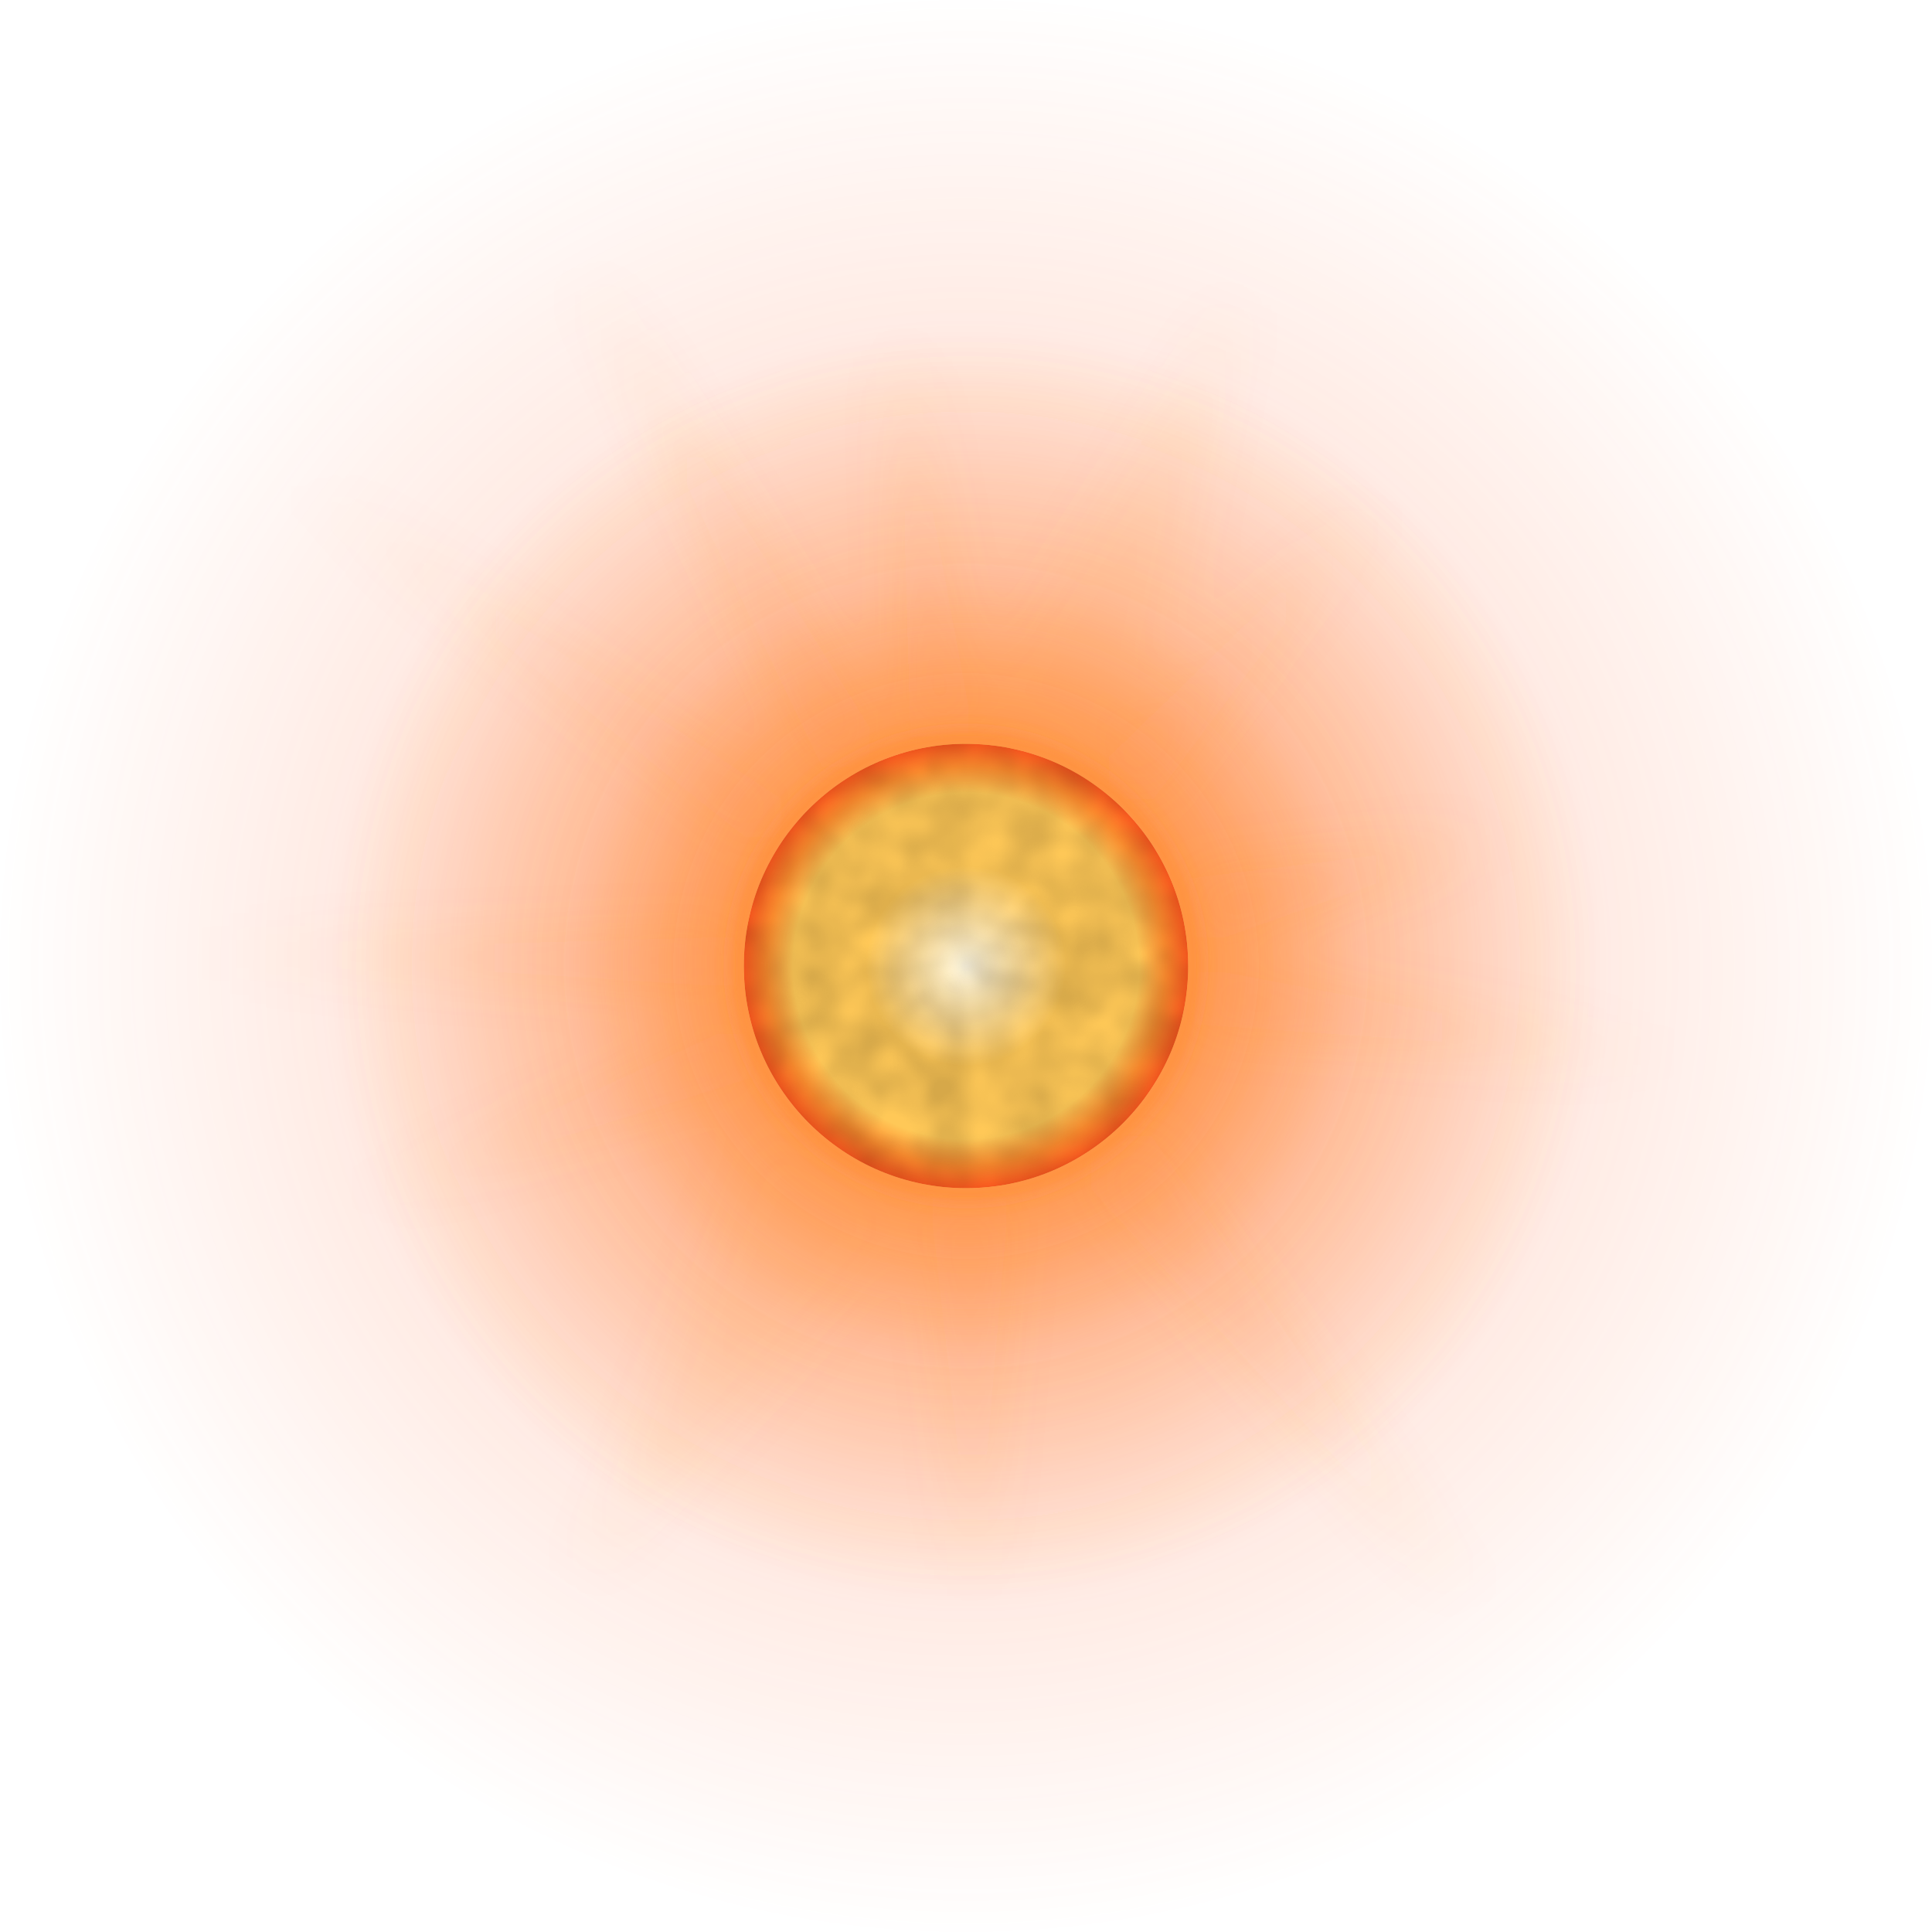
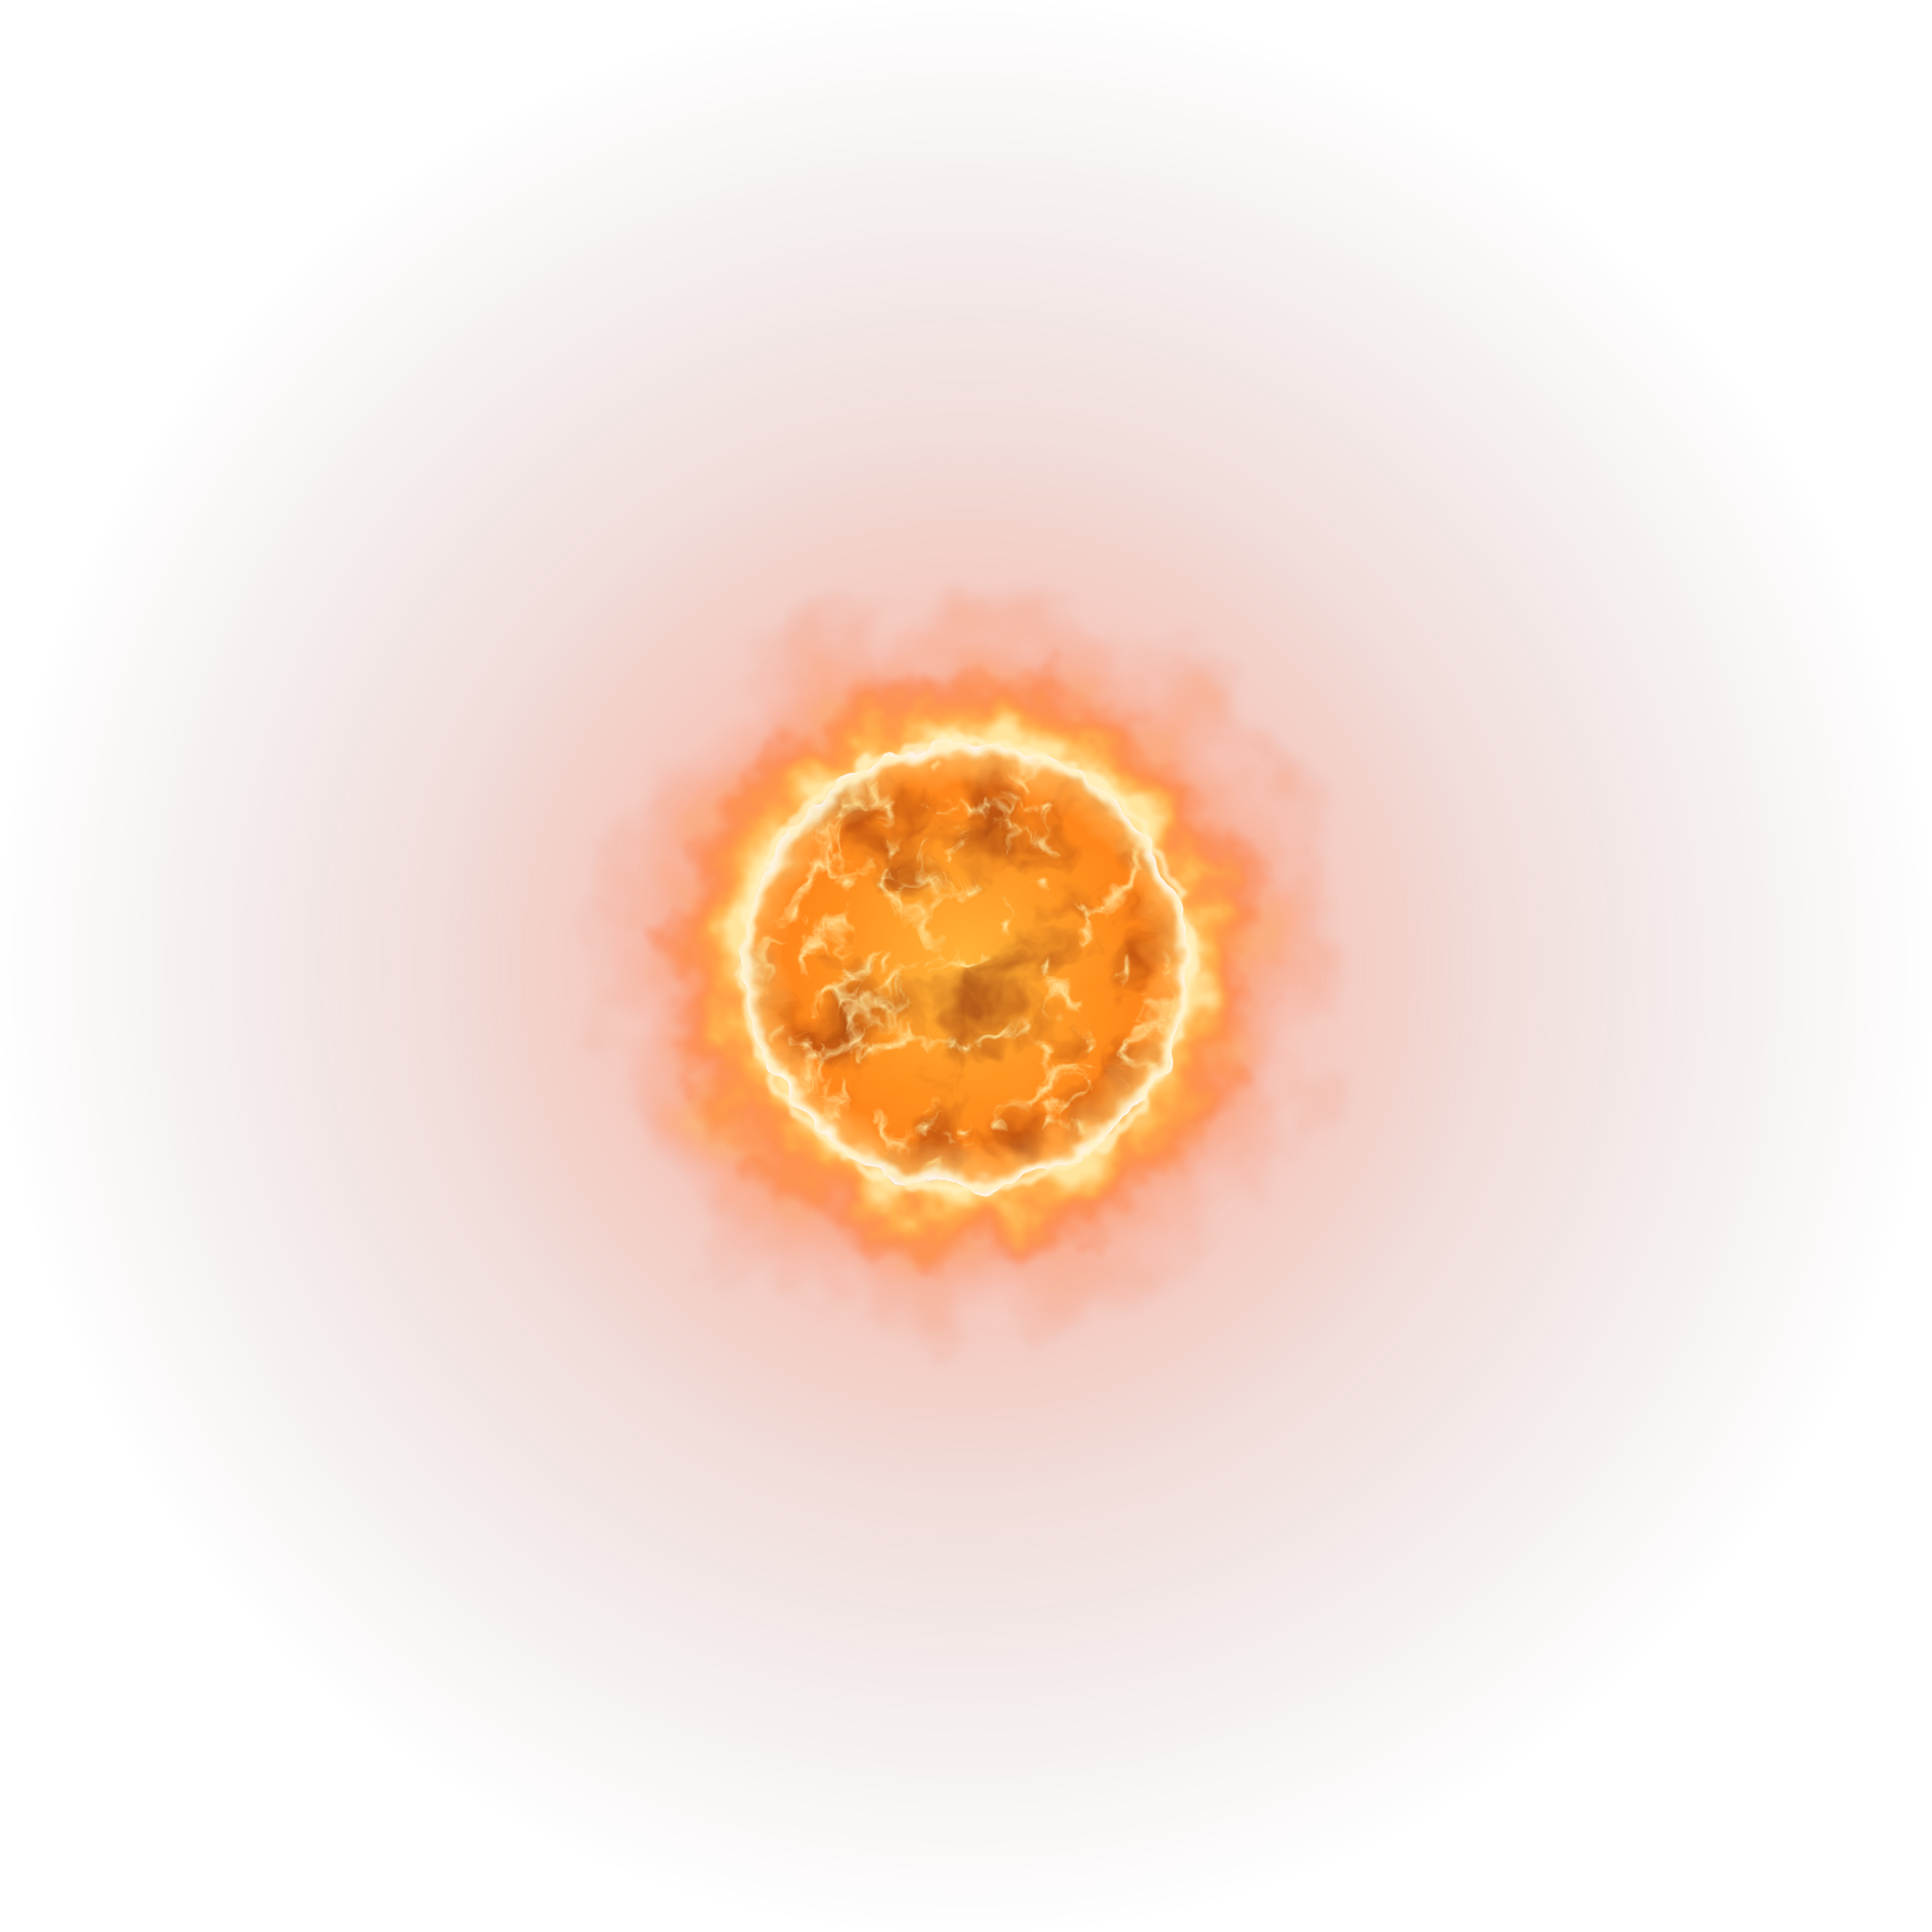
<svg xmlns="http://www.w3.org/2000/svg" width="400" height="400" viewBox="0 0 400 400">
  <defs>
-     <radialGradient id="starGlow" cx="0.5" cy="0.5" r="0.5">
-       <stop offset="0" stop-color="#FF5A1F" stop-opacity="0.50" />
-       <stop offset="0.23" stop-color="#FF5A1F" stop-opacity="0.45" />
-       <stop offset="0.65" stop-color="#FF5A1F" stop-opacity="0.12" />
+     <radialGradient id="starHaze" cx="0.5" cy="0.5" r="0.5">
+       <stop offset="0" stop-color="#FF7A2A" stop-opacity="0.6" />
+       <stop offset="0.23" stop-color="#FF7A2A" stop-opacity="0.52" />
+       <stop offset="0.33" stop-color="#E8461A" stop-opacity="0.3" />
+       <stop offset="0.55" stop-color="#A8240E" stop-opacity="0.15" />
+       <stop offset="0.8" stop-color="#6A1408" stop-opacity="0.06" />
+       <stop offset="1" stop-color="#6A1408" stop-opacity="0" />
+     </radialGradient>
+     <radialGradient id="starFlameFill" gradientUnits="userSpaceOnUse" cx="0" cy="0" r="62">
+       <stop offset="0" stop-color="#FFE7A0" stop-opacity="0.95" />
+       <stop offset="0.74" stop-color="#FFE7A0" stop-opacity="0.95" />
+       <stop offset="0.82" stop-color="#FFB347" stop-opacity="0.8" />
+       <stop offset="0.91" stop-color="#FF6A1A" stop-opacity="0.38" />
      <stop offset="1" stop-color="#FF5A1F" stop-opacity="0" />
    </radialGradient>
-     <radialGradient id="starCorona" cx="0.5" cy="0.5" r="0.5">
-       <stop offset="0" stop-color="#FF8C2E" stop-opacity="0.90" />
-       <stop offset="0.35" stop-color="#FF8C2E" stop-opacity="0.70" />
-       <stop offset="0.62" stop-color="#FF8C2E" stop-opacity="0.22" />
-       <stop offset="1" stop-color="#FF8C2E" stop-opacity="0" />
+     <radialGradient id="starWispFill" gradientUnits="userSpaceOnUse" cx="0" cy="0" r="78">
+       <stop offset="0" stop-color="#FFB347" stop-opacity="0.55" />
+       <stop offset="0.62" stop-color="#FFB347" stop-opacity="0.55" />
+       <stop offset="0.8" stop-color="#FF6A1A" stop-opacity="0.22" />
+       <stop offset="1" stop-color="#E8461A" stop-opacity="0" />
    </radialGradient>
    <radialGradient id="starBody" cx="0.5" cy="0.5" r="0.5">
-       <stop offset="0" stop-color="#FFF8E1" />
-       <stop offset="0.45" stop-color="#FFC857" />
-       <stop offset="0.78" stop-color="#FFC857" />
-       <stop offset="0.90" stop-color="#FF8C2E" />
-       <stop offset="1" stop-color="#FF5A1F" />
+       <stop offset="0" stop-color="#FFB43A" />
+       <stop offset="0.65" stop-color="#FF8F1F" />
+       <stop offset="1" stop-color="#FF7A14" />
    </radialGradient>
-     <linearGradient id="starFlareFill" gradientUnits="userSpaceOnUse" x1="46" y1="0" x2="78.2" y2="0">
-       <stop offset="0" stop-color="#FFF8E1" />
-       <stop offset="1" stop-color="#FFC857" />
+     <radialGradient id="starLimb" gradientUnits="userSpaceOnUse" cx="0" cy="0" r="46">
+       <stop offset="0.8" stop-color="#FFD27A" stop-opacity="0" />
+       <stop offset="0.93" stop-color="#FFD27A" stop-opacity="0.55" />
+       <stop offset="0.97" stop-color="#FFF1C2" stop-opacity="0.9" />
+       <stop offset="1" stop-color="#FFFFFF" stop-opacity="0.95" />
+     </radialGradient>
+     <linearGradient id="starFlareFill" gradientUnits="userSpaceOnUse" x1="46" y1="0" x2="86" y2="0">
+       <stop offset="0" stop-color="#FFFFFF" />
+       <stop offset="1" stop-color="#FFD27A" stop-opacity="0.15" />
    </linearGradient>
-     <filter id="starCoronaBlur" x="-10%" y="-10%" width="120%" height="120%">
-       <feGaussianBlur stdDeviation="3" />
+     <filter id="starFlame" filterUnits="userSpaceOnUse" x="-88" y="-88" width="176" height="176" color-interpolation-filters="sRGB">
+       <feTurbulence type="fractalNoise" baseFrequency="0.08" numOctaves="4" seed="21" result="n0" />
+       <feColorMatrix in="n0" type="matrix" values="1 0 0 0 0  0 1 0 0 0  0 0 1 0 0  0 0 0 0 1" result="n" />
+       <feDisplacementMap in="SourceGraphic" in2="n" scale="20" xChannelSelector="R" yChannelSelector="G" result="nd" />
+       <feGaussianBlur in="nd" stdDeviation="0.4" />
    </filter>
-     <filter id="starStreamerBlur" x="-15%" y="-15%" width="130%" height="130%">
-       <feGaussianBlur stdDeviation="6" />
+     <filter id="starWisp" filterUnits="userSpaceOnUse" x="-107" y="-107" width="214" height="214" color-interpolation-filters="sRGB">
+       <feTurbulence type="fractalNoise" baseFrequency="0.05" numOctaves="5" seed="33" result="w0" />
+       <feColorMatrix in="w0" type="matrix" values="1 0 0 0 0  0 1 0 0 0  0 0 1 0 0  0 0 0 0 1" result="w" />
+       <feDisplacementMap in="SourceGraphic" in2="w" scale="34" xChannelSelector="R" yChannelSelector="G" result="wd" />
+       <feGaussianBlur in="wd" stdDeviation="0.8" />
    </filter>
-     <filter id="starChromoBlur" x="-10%" y="-10%" width="120%" height="120%">
-       <feGaussianBlur stdDeviation="1.5" />
+     <filter id="starSurf" filterUnits="userSpaceOnUse" x="-48" y="-48" width="96" height="96" color-interpolation-filters="sRGB">
+       <feTurbulence type="fractalNoise" baseFrequency="0.05" numOctaves="5" seed="4" result="f" />
+       <feColorMatrix in="f" type="matrix" values="0 0 0 0 0.502  0 0 0 0 0.129  0 0 0 0 0.02  3.4 0 0 0 -1.6" result="dk" />
+       <feComponentTransfer in="dk" result="dark">
+         <feFuncA type="linear" slope="0.55" />
+       </feComponentTransfer>
+       <feTurbulence type="turbulence" baseFrequency="0.06" numOctaves="5" seed="9" result="t" />
+       <feColorMatrix in="t" type="matrix" values="0 0 0 0 1  0 0 0 0 0.906  0 0 0 0 0.627  -6.5 0 0 0 1.25" result="fl" />
+       <feComponentTransfer in="fl" result="fil">
+         <feFuncA type="linear" slope="0.85" />
+       </feComponentTransfer>
+       <feMerge result="m">
+         <feMergeNode in="SourceGraphic" />
+         <feMergeNode in="dark" />
+         <feMergeNode in="fil" />
+       </feMerge>
+       <feComposite in="m" in2="SourceGraphic" operator="in" />
    </filter>
-     <filter id="starPromBlur" x="-50%" y="-50%" width="200%" height="200%">
-       <feGaussianBlur stdDeviation="1.5" />
+     <filter id="starEdge" filterUnits="userSpaceOnUse" x="-60" y="-60" width="120" height="120" color-interpolation-filters="sRGB">
+       <feTurbulence type="fractalNoise" baseFrequency="0.11" numOctaves="3" seed="44" result="e0" />
+       <feColorMatrix in="e0" type="matrix" values="1 0 0 0 0  0 1 0 0 0  0 0 1 0 0  0 0 0 0 1" result="e" />
+       <feDisplacementMap in="SourceGraphic" in2="e" scale="6.5" xChannelSelector="R" yChannelSelector="G" />
    </filter>
-     <filter id="starGranulation" x="-5%" y="-5%" width="110%" height="110%" color-interpolation-filters="sRGB">
-       <feTurbulence type="fractalNoise" baseFrequency="0.11" numOctaves="2" seed="3" result="starNoise" />
-       <feColorMatrix in="starNoise" type="saturate" values="0" result="starGrey" />
-       <feComponentTransfer in="starGrey" result="starGrain">
-         <feFuncR type="linear" slope="2" intercept="-0.5" />
-         <feFuncG type="linear" slope="2" intercept="-0.5" />
-         <feFuncB type="linear" slope="2" intercept="-0.5" />
-         <feFuncA type="linear" slope="0" intercept="0.16" />
-       </feComponentTransfer>
-       <feBlend in="starGrain" in2="SourceGraphic" mode="multiply" result="starShaded" />
-       <feComposite in="starShaded" in2="SourceGraphic" operator="in" />
+     <filter id="starRimRag" filterUnits="userSpaceOnUse" x="-60" y="-60" width="120" height="120" color-interpolation-filters="sRGB">
+       <feTurbulence type="fractalNoise" baseFrequency="0.22" numOctaves="2" seed="57" result="g0" />
+       <feColorMatrix in="g0" type="matrix" values="1 0 0 0 0  0 1 0 0 0  0 0 1 0 0  0 0 0 0 1" result="g" />
+       <feDisplacementMap in="SourceGraphic" in2="g" scale="5" xChannelSelector="R" yChannelSelector="G" result="gd" />
+       <feGaussianBlur in="gd" stdDeviation="0.35" />
    </filter>
  </defs>
  <g id="star" transform="translate(200 200)">
    <g id="starBreathe">
      <animateTransform attributeName="transform" type="scale" values="1;1.03;1;0.97;1" keyTimes="0;0.25;0.5;0.75;1" calcMode="spline" keySplines="0.42 0 0.58 1;0.42 0 0.58 1;0.42 0 0.58 1;0.42 0 0.58 1" dur="6s" repeatCount="indefinite" />
-       <circle r="200" fill="url(#starGlow)" />
-       <circle r="130" fill="url(#starCorona)" filter="url(#starCoronaBlur)" />
-       <g fill="#FF8C2E" filter="url(#starStreamerBlur)">
-         <path d="M48 -5.5 L134 0 L48 5.5 Z" transform="rotate(158.9)" fill-opacity="0.110" />
-         <path d="M48 -6.9 L112 0 L48 6.9 Z" transform="rotate(346.7)" fill-opacity="0.160" />
-         <path d="M48 -6.4 L128.9 0 L48 6.4 Z" transform="rotate(311.3)" fill-opacity="0.113" />
-         <path d="M48 -8.05 L129.3 0 L48 8.05 Z" transform="rotate(89.2)" fill-opacity="0.124" />
-         <path d="M48 -5.4 L169.9 0 L48 5.4 Z" transform="rotate(216.1)" fill-opacity="0.104" />
-         <path d="M48 -8.35 L168.7 0 L48 8.35 Z" transform="rotate(51.7)" fill-opacity="0.115" />
-         <path d="M48 -5.75 L145.6 0 L48 5.75 Z" transform="rotate(7.4)" fill-opacity="0.137" />
-         <path d="M48 -6.35 L130.9 0 L48 6.35 Z" transform="rotate(264)" fill-opacity="0.150" />
-         <path d="M48 -5.05 L157 0 L48 5.05 Z" transform="rotate(181)" fill-opacity="0.140" />
-         <path d="M48 -6.25 L165.2 0 L48 6.25 Z" transform="rotate(241.3)" fill-opacity="0.142" />
-         <path d="M48 -20 L150 0 L48 20 Z" transform="rotate(122)" fill-opacity="0.06" />
-         <path d="M48 -20 L150 0 L48 20 Z" transform="rotate(292)" fill-opacity="0.06" />
+       <circle r="200" fill="url(#starHaze)" />
+       <g>
+         <animateTransform attributeName="transform" type="rotate" from="0" to="-360" dur="300s" repeatCount="indefinite" />
+         <circle r="78" fill="url(#starWispFill)" filter="url(#starWisp)" />
+       </g>
+       <g>
+         <animateTransform attributeName="transform" type="rotate" from="0" to="360" dur="200s" repeatCount="indefinite" />
+         <circle r="62" fill="url(#starFlameFill)" filter="url(#starFlame)" />
      </g>
    </g>
-     <circle r="47" fill="none" stroke="#FF8C2E" stroke-opacity="0.60" stroke-width="3" filter="url(#starChromoBlur)" />
-     <g id="starProminences" fill="none" stroke="#FF8C2E" stroke-width="2.5" stroke-linecap="round">
+     <g id="starProminences" fill="none" stroke-linecap="round">
      <g transform="rotate(147.5) translate(46 0)">
        <g id="starProm1" transform="scale(0.6)" opacity="0">
          <animateTransform attributeName="transform" type="scale" values="0.6;1;0.6" keyTimes="0;0.5;1" calcMode="spline" keySplines="0.42 0 0.58 1;0.42 0 0.58 1" dur="12s" begin="0s" repeatCount="indefinite" />
-           <animate attributeName="opacity" values="0;0.55;0" keyTimes="0;0.5;1" calcMode="spline" keySplines="0.42 0 0.58 1;0.42 0 0.58 1" dur="12s" begin="0s" repeatCount="indefinite" />
-           <path d="M-0.74 -8.19 C19.43 -6.56 19.43 6.56 -0.74 8.19" filter="url(#starPromBlur)" />
+           <animate attributeName="opacity" values="0;1;0" keyTimes="0;0.5;1" calcMode="spline" keySplines="0.42 0 0.58 1;0.42 0 0.58 1" dur="12s" begin="0s" repeatCount="indefinite" />
+           <path d="M-0.9 -9 C21 -7.2 21 7.2 -0.9 9" stroke="#FF8C2E" stroke-width="2.8" stroke-opacity="0.85" />
+           <path d="M-0.9 -9 C21 -7.2 21 7.2 -0.9 9" stroke="#FFF1C2" stroke-width="1" stroke-opacity="0.9" />
        </g>
      </g>
      <g transform="rotate(243.6) translate(46 0)">
        <g id="starProm2" transform="scale(0.6)" opacity="0">
          <animateTransform attributeName="transform" type="scale" values="0.6;1;0.6" keyTimes="0;0.5;1" calcMode="spline" keySplines="0.42 0 0.58 1;0.42 0 0.58 1" dur="16s" begin="5s" repeatCount="indefinite" />
-           <animate attributeName="opacity" values="0;0.55;0" keyTimes="0;0.5;1" calcMode="spline" keySplines="0.42 0 0.58 1;0.42 0 0.58 1" dur="16s" begin="5s" repeatCount="indefinite" />
-           <path d="M-1.25 -10.63 C21.6 -8.51 21.6 8.51 -1.25 10.63" filter="url(#starPromBlur)" />
+           <animate attributeName="opacity" values="0;1;0" keyTimes="0;0.5;1" calcMode="spline" keySplines="0.42 0 0.58 1;0.42 0 0.58 1" dur="16s" begin="5s" repeatCount="indefinite" />
+           <path d="M-1.3 -11 C23.5 -9 23.5 9 -1.3 11" stroke="#FF8C2E" stroke-width="2.8" stroke-opacity="0.85" />
+           <path d="M-1.3 -11 C23.5 -9 23.5 9 -1.3 11" stroke="#FFF1C2" stroke-width="1" stroke-opacity="0.9" />
        </g>
      </g>
      <g transform="rotate(314.8) translate(46 0)">
        <g id="starProm3" transform="scale(0.6)" opacity="0">
          <animateTransform attributeName="transform" type="scale" values="0.6;1;0.6" keyTimes="0;0.5;1" calcMode="spline" keySplines="0.42 0 0.58 1;0.42 0 0.58 1" dur="14s" begin="9s" repeatCount="indefinite" />
-           <animate attributeName="opacity" values="0;0.55;0" keyTimes="0;0.5;1" calcMode="spline" keySplines="0.42 0 0.58 1;0.42 0 0.58 1" dur="14s" begin="9s" repeatCount="indefinite" />
-           <path d="M-0.71 -8.07 C26.94 -6.45 26.94 6.45 -0.71 8.07" filter="url(#starPromBlur)" />
+           <animate attributeName="opacity" values="0;1;0" keyTimes="0;0.5;1" calcMode="spline" keySplines="0.42 0 0.58 1;0.42 0 0.58 1" dur="14s" begin="9s" repeatCount="indefinite" />
+           <path d="M-0.8 -8.5 C29 -6.8 29 6.8 -0.8 8.5" stroke="#FF8C2E" stroke-width="2.8" stroke-opacity="0.85" />
+           <path d="M-0.8 -8.5 C29 -6.8 29 6.8 -0.8 8.5" stroke="#FFF1C2" stroke-width="1" stroke-opacity="0.9" />
        </g>
      </g>
    </g>
    <g id="starFlare" transform="rotate(25)" opacity="0">
-       <animate attributeName="opacity" values="0;0;0.7;0;0" keyTimes="0;0.591;0.632;0.673;1" dur="22s" repeatCount="indefinite" />
-       <path d="M46 -1.5 L78.2 0 L46 1.5 Z" fill="url(#starFlareFill)" />
+       <animate attributeName="opacity" values="0;0;1;0;0" keyTimes="0;0.591;0.632;0.673;1" dur="22s" repeatCount="indefinite" />
+       <path d="M46 -1.8 L86 0 L46 1.8 Z" fill="url(#starFlareFill)" />
    </g>
-     <circle r="46" fill="url(#starBody)" filter="url(#starGranulation)" />
+     <g id="starDisc" filter="url(#starEdge)">
+       <circle r="46" fill="url(#starBody)" filter="url(#starSurf)" />
+       <circle r="46" fill="url(#starLimb)" />
+     </g>
+     <circle r="46.2" fill="none" stroke="#FFF1C2" stroke-width="1.6" stroke-opacity="0.75" filter="url(#starRimRag)" />
  </g>
</svg>
